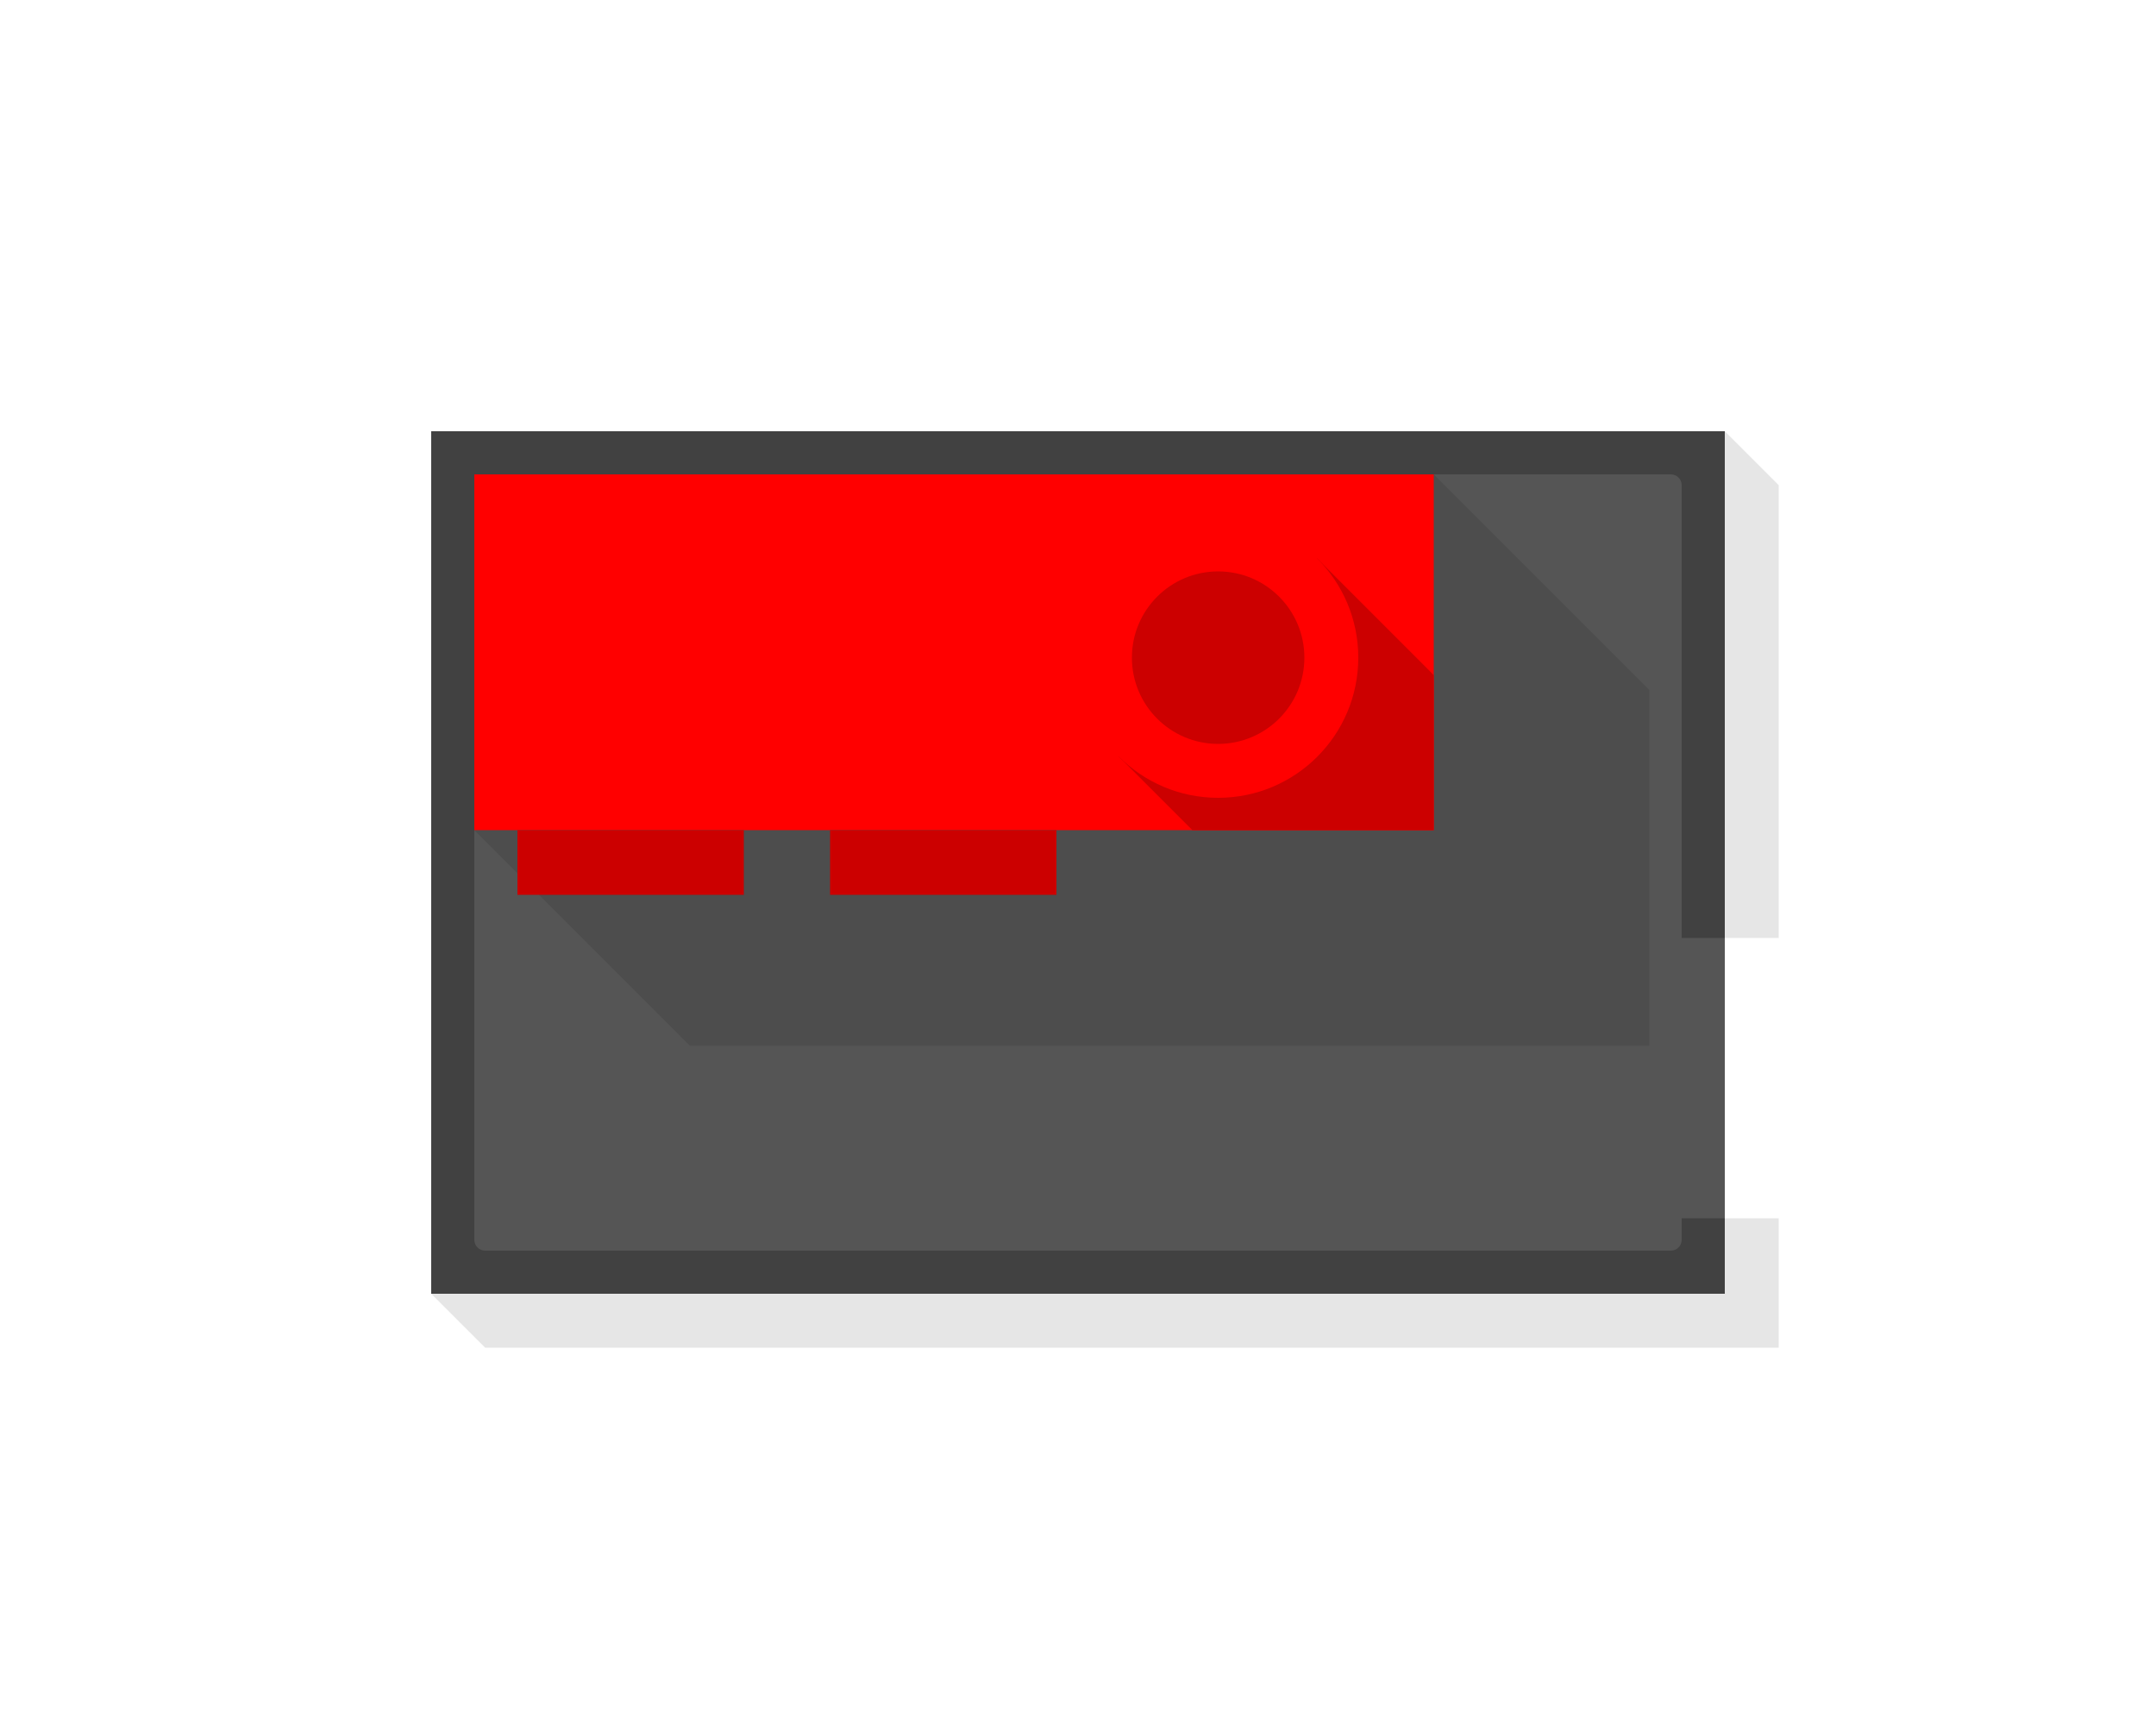
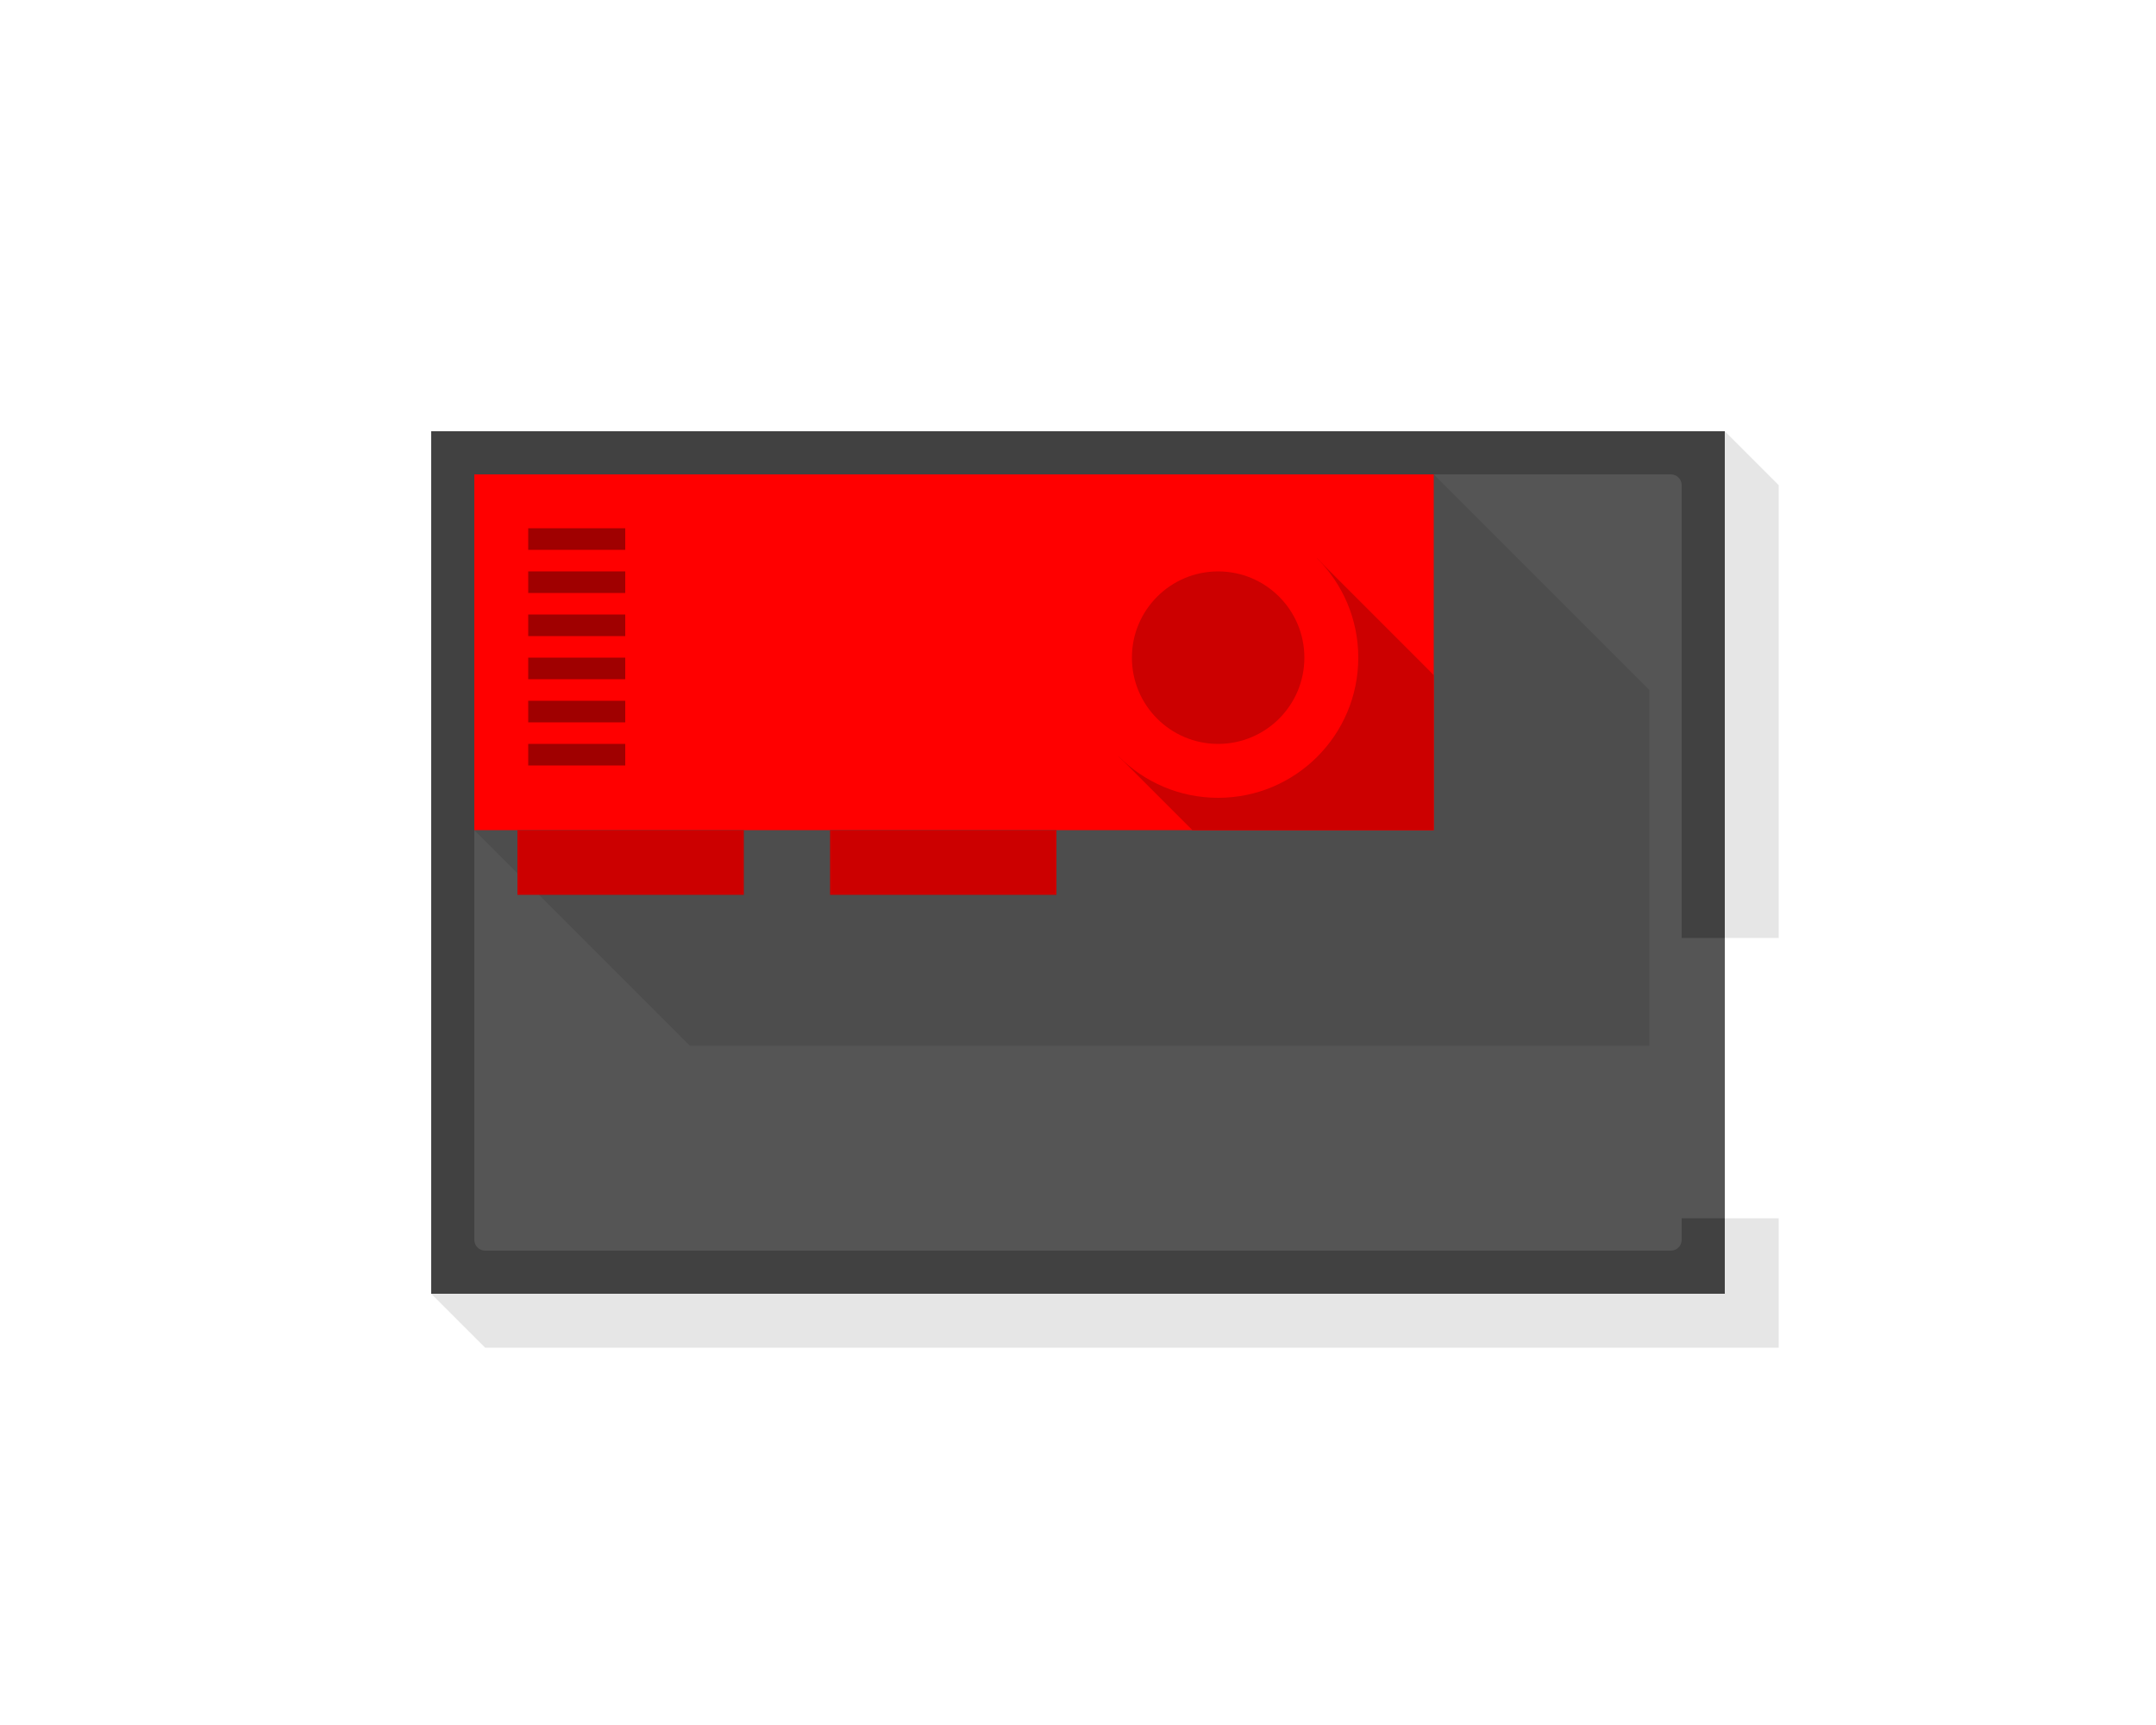
<svg xmlns="http://www.w3.org/2000/svg" width="200" height="160" viewBox="0 0 200 160" fill="none">
  <g id="Factory-Right">
    <rect id="PinPlacement" x="48.5" y="48.5" width="33" height="24" stroke="black" />
    <g id="Ground">
      <rect id="Fill" x="40" y="40" width="120" height="80" fill="#414141" />
      <rect id="Entrance" x="153" y="87" width="7" height="26" fill="#555555" />
      <rect id="Parking" x="44" y="44" width="112" height="72" rx="1" fill="#555555" />
    </g>
    <g id="Shadows">
      <path id="Shadow" d="M153 97V64L133 44H44V77L64 97H153Z" fill="black" fill-opacity="0.1" />
      <g id="Shadow_2">
        <path d="M160 113H165V125H45L40 120H160V113Z" fill="black" fill-opacity="0.1" />
        <path d="M165 45V87H160V40L165 45Z" fill="black" fill-opacity="0.1" />
      </g>
    </g>
    <g id="Building">
      <rect id="RoofMain" x="44" y="44" width="89" height="33" fill="#FF0000" />
      <path id="RoofShadow" d="M133 62.615V77H110.615L103.793 70.178L122.178 51.793L133 62.615Z" fill="#CC0000" />
      <rect id="RoofShadow_2" x="77" y="77" width="21" height="6" fill="#CC0000" />
      <rect id="RoofShadow_3" x="48" y="77" width="21" height="6" fill="#CC0000" />
      <circle id="RoofMain_2" cx="113" cy="61" r="13" fill="#FF0000" />
      <circle id="RoofShadow_4" cx="113" cy="61" r="8" fill="#CC0000" />
    </g>
+     <g id="Pins">
+       <rect id="Pin_1" x="49" y="69" width="9" height="2" fill="#A00000" />
+       <rect id="Pin_2" x="49" y="65" width="9" height="2" fill="#A00000" />
+       <rect id="Pin_3" x="49" y="61" width="9" height="2" fill="#A00000" />
+       <rect id="Pin_4" x="49" y="57" width="9" height="2" fill="#A00000" />
+       <rect id="Pin_5" x="49" y="53" width="9" height="2" fill="#A00000" />
+       <rect id="Pin_6" x="49" y="49" width="9" height="2" fill="#A00000" />
+     </g>
  </g>
</svg>
